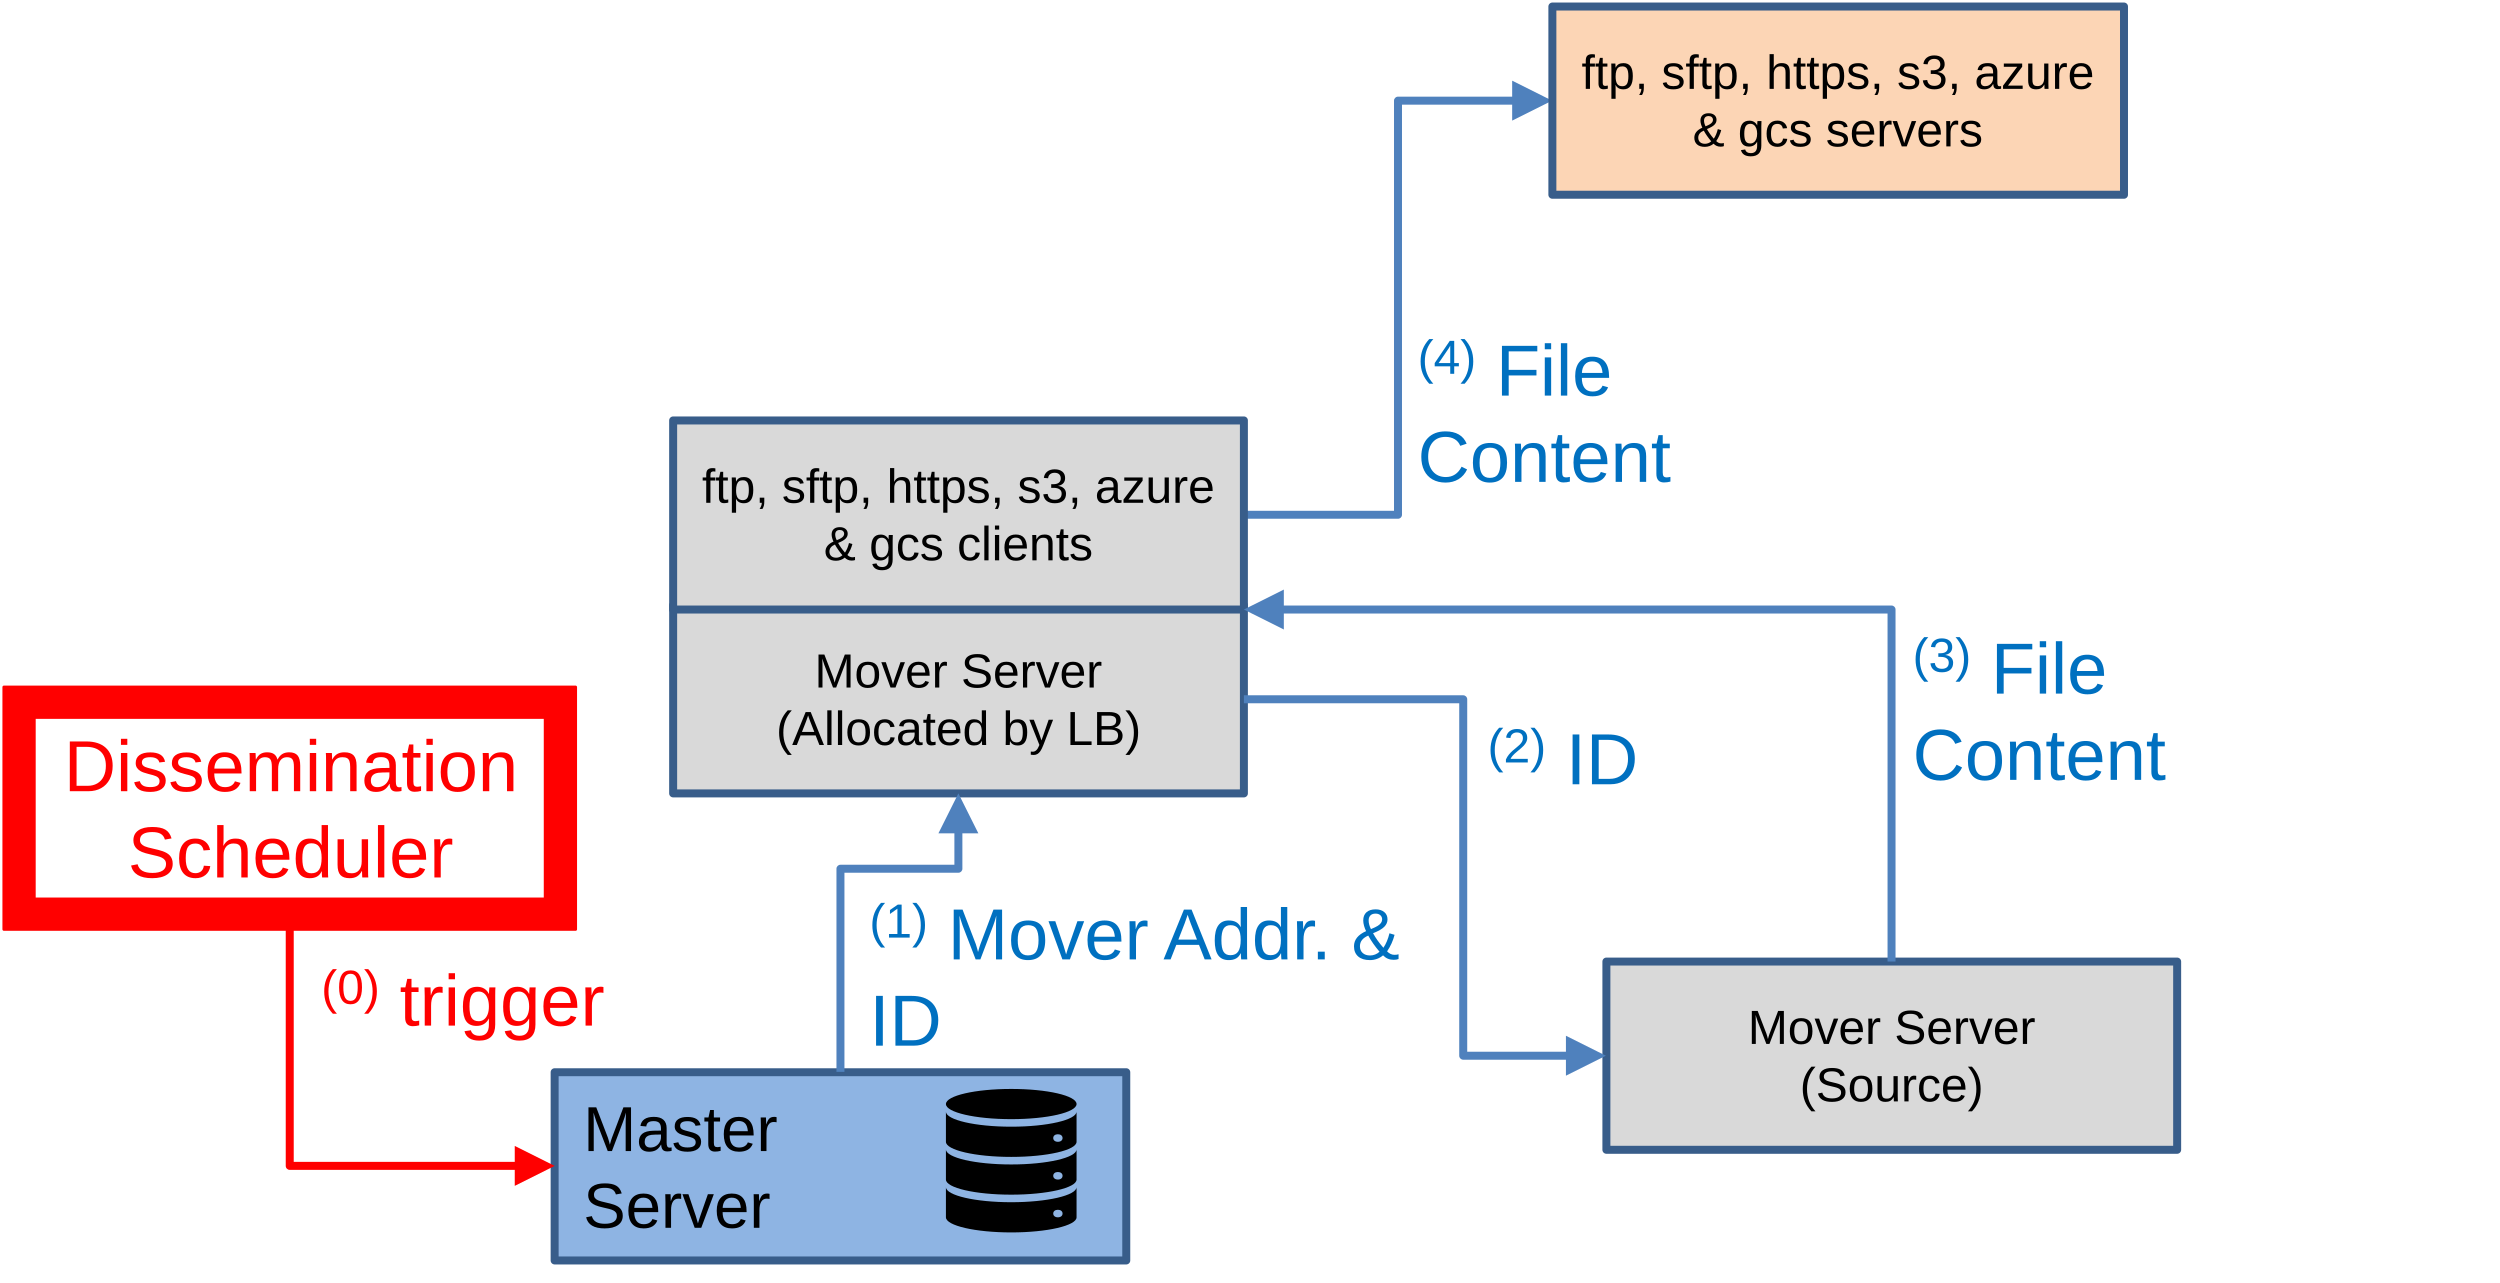
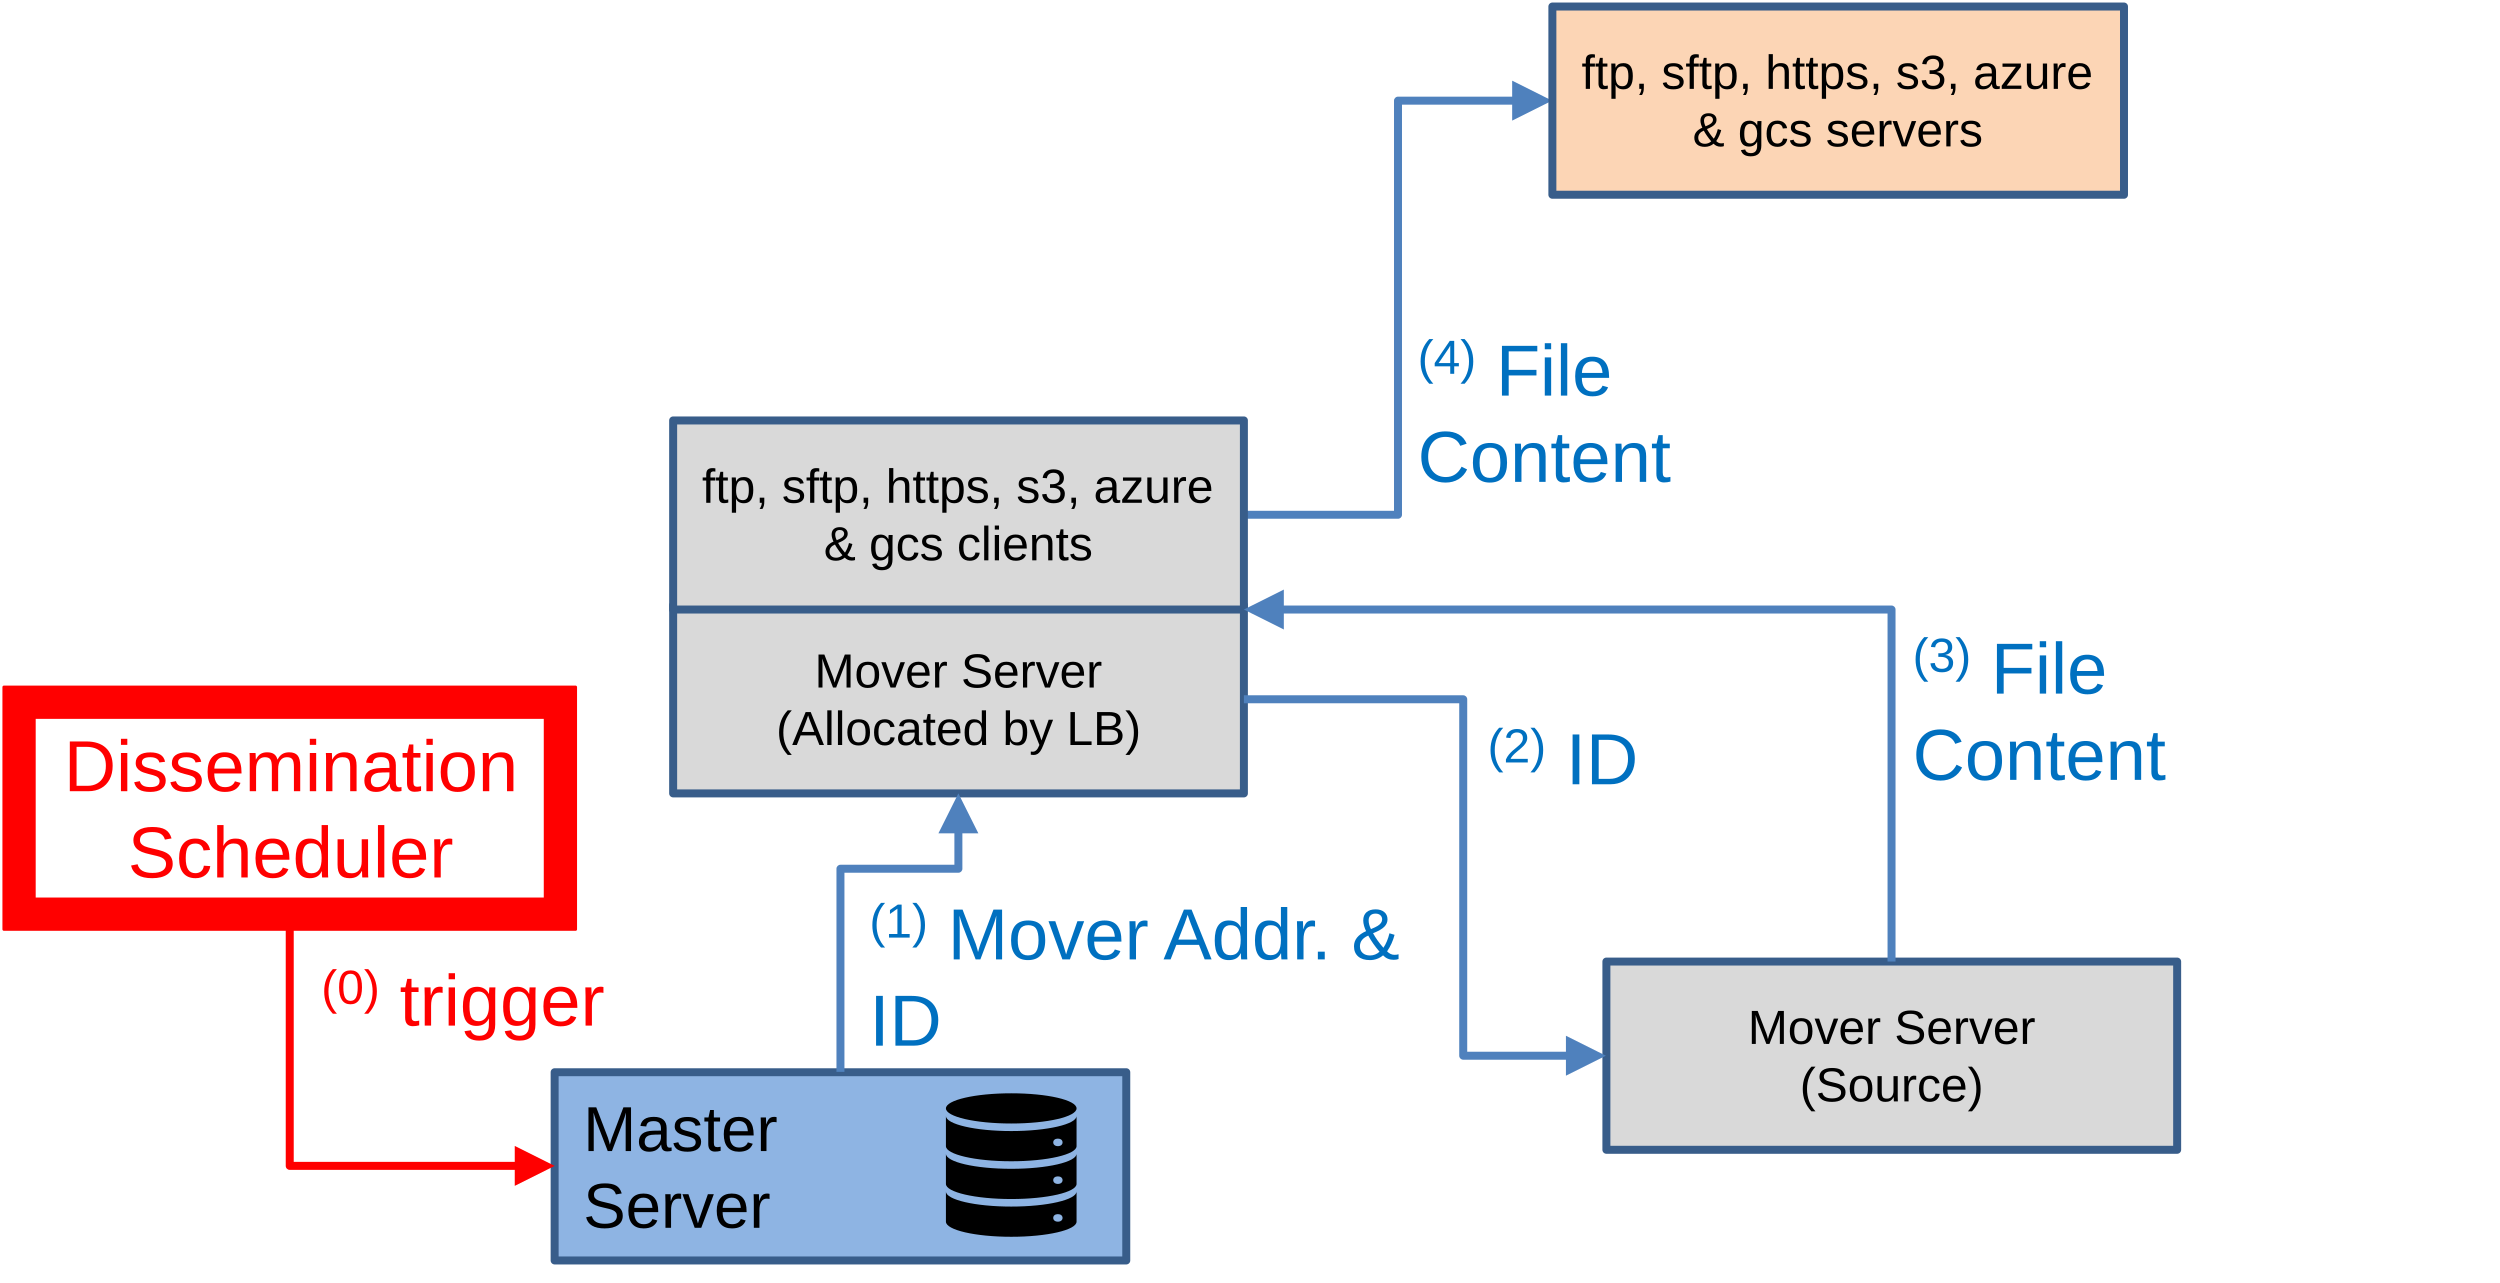
<svg xmlns="http://www.w3.org/2000/svg" width="2869" height="1472" xml:space="preserve" overflow="hidden">
  <g transform="translate(-646 -462)">
    <g>
      <rect x="1418.5" y="1156.5" width="655" height="216" stroke="#385D8A" stroke-width="9.167" stroke-linecap="butt" stroke-linejoin="round" stroke-miterlimit="10" stroke-opacity="1" fill="#D9D9D9" fill-opacity="1" />
      <text fill="#000000" fill-opacity="1" font-family="Arial,Arial_MSFontService,sans-serif" font-style="normal" font-variant="normal" font-weight="400" font-stretch="normal" font-size="55" text-anchor="start" direction="ltr" writing-mode="lr-tb" unicode-bidi="normal" text-decoration="none" transform="matrix(1 0 0 1 1580.8 1251)">Mover Server</text>
      <text fill="#000000" fill-opacity="1" font-family="Arial,Arial_MSFontService,sans-serif" font-style="normal" font-variant="normal" font-weight="400" font-stretch="normal" font-size="55" text-anchor="start" direction="ltr" writing-mode="lr-tb" unicode-bidi="normal" text-decoration="none" transform="matrix(1 0 0 1 1536.69 1317)">(Allocated by LB)</text>
      <rect x="1282.5" y="1692.5" width="656" height="216" stroke="#385D8A" stroke-width="9.167" stroke-linecap="butt" stroke-linejoin="round" stroke-miterlimit="10" stroke-opacity="1" fill="#8EB4E3" fill-opacity="1" />
      <text fill="#000000" fill-opacity="1" font-family="Arial,Arial_MSFontService,sans-serif" font-style="normal" font-variant="normal" font-weight="400" font-stretch="normal" font-size="73" text-anchor="start" direction="ltr" writing-mode="lr-tb" unicode-bidi="normal" text-decoration="none" transform="matrix(1 0 0 1 1315.33 1783)">Master</text>
      <text fill="#000000" fill-opacity="1" font-family="Arial,Arial_MSFontService,sans-serif" font-style="normal" font-variant="normal" font-weight="400" font-stretch="normal" font-size="73" text-anchor="start" direction="ltr" writing-mode="lr-tb" unicode-bidi="normal" text-decoration="none" transform="matrix(1 0 0 1 1315.33 1871)">Server</text>
      <rect x="2489.5" y="1565.5" width="655" height="216" stroke="#385D8A" stroke-width="9.167" stroke-linecap="butt" stroke-linejoin="round" stroke-miterlimit="10" stroke-opacity="1" fill="#D9D9D9" fill-opacity="1" />
      <text fill="#000000" fill-opacity="1" font-family="Arial,Arial_MSFontService,sans-serif" font-style="normal" font-variant="normal" font-weight="400" font-stretch="normal" font-size="55" text-anchor="start" direction="ltr" writing-mode="lr-tb" unicode-bidi="normal" text-decoration="none" transform="matrix(1 0 0 1 2651.87 1660)">Mover Server</text>
      <text fill="#000000" fill-opacity="1" font-family="Arial,Arial_MSFontService,sans-serif" font-style="normal" font-variant="normal" font-weight="400" font-stretch="normal" font-size="55" text-anchor="start" direction="ltr" writing-mode="lr-tb" unicode-bidi="normal" text-decoration="none" transform="matrix(1 0 0 1 2711.46 1726)">(Source)</text>
      <path d="M1605.92 1692.11 1605.92 1458.97C1605.92 1456.44 1607.97 1454.39 1610.5 1454.39L1745.84 1454.39 1741.26 1458.97 1741.26 1413.75 1750.43 1413.75 1750.43 1458.97C1750.43 1461.5 1748.38 1463.55 1745.84 1463.55L1610.5 1463.55 1615.08 1458.97 1615.08 1692.11ZM1722.93 1418.33 1745.84 1372.5 1768.76 1418.33Z" fill="#4F81BD" fill-rule="nonzero" fill-opacity="1" />
      <path d="M2073.5 1259.92 2325.2 1259.92C2327.73 1259.92 2329.78 1261.97 2329.78 1264.5L2329.78 1673.55 2325.2 1668.96 2447.65 1668.96 2447.65 1678.13 2325.2 1678.13C2322.67 1678.13 2320.61 1676.08 2320.61 1673.55L2320.61 1264.5 2325.2 1269.08 2073.5 1269.08ZM2443.06 1650.63 2488.9 1673.55 2443.06 1696.46Z" fill="#4F81BD" fill-rule="nonzero" fill-opacity="1" />
      <text fill="#0070C0" fill-opacity="1" font-family="Arial,Arial_MSFontService,sans-serif" font-style="normal" font-variant="normal" font-weight="400" font-stretch="normal" font-size="55" text-anchor="start" direction="ltr" writing-mode="lr-tb" unicode-bidi="normal" text-decoration="none" transform="matrix(1 0 0 1 1643.72 1538)">(1)</text>
      <text fill="#0070C0" fill-opacity="1" font-family="Arial,Arial_MSFontService,sans-serif" font-style="normal" font-variant="normal" font-weight="400" font-stretch="normal" font-size="83" text-anchor="start" direction="ltr" writing-mode="lr-tb" unicode-bidi="normal" text-decoration="none" transform="matrix(1 0 0 1 1733.67 1563)">Mover </text>
      <text fill="#0070C0" fill-opacity="1" font-family="Arial,Arial_MSFontService,sans-serif" font-style="normal" font-variant="normal" font-weight="400" font-stretch="normal" font-size="83" text-anchor="start" direction="ltr" writing-mode="lr-tb" unicode-bidi="normal" text-decoration="none" transform="matrix(1 0 0 1 1981.19 1563)">Addr</text>
      <text fill="#0070C0" fill-opacity="1" font-family="Arial,Arial_MSFontService,sans-serif" font-style="normal" font-variant="normal" font-weight="400" font-stretch="normal" font-size="83" text-anchor="start" direction="ltr" writing-mode="lr-tb" unicode-bidi="normal" text-decoration="none" transform="matrix(1 0 0 1 2150.8 1563)">. &amp; </text>
      <text fill="#0070C0" fill-opacity="1" font-family="Arial,Arial_MSFontService,sans-serif" font-style="normal" font-variant="normal" font-weight="400" font-stretch="normal" font-size="83" text-anchor="start" direction="ltr" writing-mode="lr-tb" unicode-bidi="normal" text-decoration="none" transform="matrix(1 0 0 1 1643.72 1662)">ID</text>
      <text fill="#0070C0" fill-opacity="1" font-family="Arial,Arial_MSFontService,sans-serif" font-style="normal" font-variant="normal" font-weight="400" font-stretch="normal" font-size="55" text-anchor="start" direction="ltr" writing-mode="lr-tb" unicode-bidi="normal" text-decoration="none" transform="matrix(1 0 0 1 2353.12 1337)">(2)</text>
      <text fill="#0070C0" fill-opacity="1" font-family="Arial,Arial_MSFontService,sans-serif" font-style="normal" font-variant="normal" font-weight="400" font-stretch="normal" font-size="83" text-anchor="start" direction="ltr" writing-mode="lr-tb" unicode-bidi="normal" text-decoration="none" transform="matrix(1 0 0 1 2443.06 1362)">ID</text>
      <path d="M0-4.583 176.844-4.583C179.376-4.583 181.428-2.531 181.428 0L181.428 475.246 176.844 470.663 312.438 470.663 312.438 479.83 176.844 479.83C174.313 479.83 172.261 477.777 172.261 475.246L172.261 0 176.844 4.583 0 4.583ZM307.855 452.33 353.688 475.246 307.855 498.163Z" fill="#4F81BD" fill-rule="nonzero" fill-opacity="1" transform="matrix(1 0 0 -1 2073.5 1052.75)" />
      <rect x="1418.5" y="944.5" width="655" height="217" stroke="#385D8A" stroke-width="9.167" stroke-linecap="butt" stroke-linejoin="round" stroke-miterlimit="10" stroke-opacity="1" fill="#D9D9D9" fill-opacity="1" />
-       <text fill="#000000" fill-opacity="1" font-family="Arial,Arial_MSFontService,sans-serif" font-style="normal" font-variant="normal" font-weight="400" font-stretch="normal" font-size="55" text-anchor="start" direction="ltr" writing-mode="lr-tb" unicode-bidi="normal" text-decoration="none" transform="matrix(1 0 0 1 1451.61 1039)">ftp, sftp,</text>
-       <text fill="#000000" fill-opacity="1" font-family="Arial,Arial_MSFontService,sans-serif" font-style="normal" font-variant="normal" font-weight="400" font-stretch="normal" font-size="55" text-anchor="start" direction="ltr" writing-mode="lr-tb" unicode-bidi="normal" text-decoration="none" transform="matrix(1 0 0 1 1663.59 1039)">https,</text>
-       <text fill="#000000" fill-opacity="1" font-family="Arial,Arial_MSFontService,sans-serif" font-style="normal" font-variant="normal" font-weight="400" font-stretch="normal" font-size="55" text-anchor="start" direction="ltr" writing-mode="lr-tb" unicode-bidi="normal" text-decoration="none" transform="matrix(1 0 0 1 1813.69 1039)">s3,</text>
-       <text fill="#000000" fill-opacity="1" font-family="Arial,Arial_MSFontService,sans-serif" font-style="normal" font-variant="normal" font-weight="400" font-stretch="normal" font-size="55" text-anchor="start" direction="ltr" writing-mode="lr-tb" unicode-bidi="normal" text-decoration="none" transform="matrix(1 0 0 1 1902.49 1039)">azure</text>
-       <text fill="#000000" fill-opacity="1" font-family="Arial,Arial_MSFontService,sans-serif" font-style="normal" font-variant="normal" font-weight="400" font-stretch="normal" font-size="55" text-anchor="start" direction="ltr" writing-mode="lr-tb" unicode-bidi="normal" text-decoration="none" transform="matrix(1 0 0 1 1591.4 1105)">&amp;</text>
-       <text fill="#000000" fill-opacity="1" font-family="Arial,Arial_MSFontService,sans-serif" font-style="normal" font-variant="normal" font-weight="400" font-stretch="normal" font-size="55" text-anchor="start" direction="ltr" writing-mode="lr-tb" unicode-bidi="normal" text-decoration="none" transform="matrix(1 0 0 1 1643.54 1105)">gcs clients</text>
+       <text fill="#000000" fill-opacity="1" font-family="Arial,Arial_MSFontService,sans-serif" font-style="normal" font-variant="normal" font-weight="400" font-stretch="normal" font-size="55" text-anchor="start" direction="ltr" writing-mode="lr-tb" unicode-bidi="normal" text-decoration="none" transform="matrix(1 0 0 1 1451.61 1039)">ftp, sftp, https, s3, azure </text>
+       <text fill="#000000" fill-opacity="1" font-family="Arial,Arial_MSFontService,sans-serif" font-style="normal" font-variant="normal" font-weight="400" font-stretch="normal" font-size="55" text-anchor="start" direction="ltr" writing-mode="lr-tb" unicode-bidi="normal" text-decoration="none" transform="matrix(1 0 0 1 1591.4 1105)">&amp; gcs clients</text>
      <rect x="2427.5" y="469.5" width="656" height="216" stroke="#385D8A" stroke-width="9.167" stroke-linecap="butt" stroke-linejoin="round" stroke-miterlimit="10" stroke-opacity="1" fill="#FCD5B5" fill-opacity="1" />
-       <text fill="#000000" fill-opacity="1" font-family="Arial,Arial_MSFontService,sans-serif" font-style="normal" font-variant="normal" font-weight="400" font-stretch="normal" font-size="55" text-anchor="start" direction="ltr" writing-mode="lr-tb" unicode-bidi="normal" text-decoration="none" transform="matrix(1 0 0 1 2460.97 564)">ftp, sftp,</text>
-       <text fill="#000000" fill-opacity="1" font-family="Arial,Arial_MSFontService,sans-serif" font-style="normal" font-variant="normal" font-weight="400" font-stretch="normal" font-size="55" text-anchor="start" direction="ltr" writing-mode="lr-tb" unicode-bidi="normal" text-decoration="none" transform="matrix(1 0 0 1 2672.95 564)">https,</text>
-       <text fill="#000000" fill-opacity="1" font-family="Arial,Arial_MSFontService,sans-serif" font-style="normal" font-variant="normal" font-weight="400" font-stretch="normal" font-size="55" text-anchor="start" direction="ltr" writing-mode="lr-tb" unicode-bidi="normal" text-decoration="none" transform="matrix(1 0 0 1 2823.06 564)">s3,</text>
-       <text fill="#000000" fill-opacity="1" font-family="Arial,Arial_MSFontService,sans-serif" font-style="normal" font-variant="normal" font-weight="400" font-stretch="normal" font-size="55" text-anchor="start" direction="ltr" writing-mode="lr-tb" unicode-bidi="normal" text-decoration="none" transform="matrix(1 0 0 1 2911.86 564)">azure </text>
+       <text fill="#000000" fill-opacity="1" font-family="Arial,Arial_MSFontService,sans-serif" font-style="normal" font-variant="normal" font-weight="400" font-stretch="normal" font-size="55" text-anchor="start" direction="ltr" writing-mode="lr-tb" unicode-bidi="normal" text-decoration="none" transform="matrix(1 0 0 1 2460.97 564)">ftp, sftp, https, s3, azure </text>
      <text fill="#000000" fill-opacity="1" font-family="Arial,Arial_MSFontService,sans-serif" font-style="normal" font-variant="normal" font-weight="400" font-stretch="normal" font-size="55" text-anchor="start" direction="ltr" writing-mode="lr-tb" unicode-bidi="normal" text-decoration="none" transform="matrix(1 0 0 1 2588.46 630)">&amp; gcs servers</text>
      <path d="M0-4.583 403.961-4.583C406.492-4.583 408.544-2.531 408.544 0L408.544 701.984 399.377 701.984 399.377 0 403.961 4.583 0 4.583ZM426.877 697.401 403.961 743.234 381.044 697.401Z" fill="#4F81BD" fill-rule="nonzero" fill-opacity="1" transform="matrix(-1.83697e-16 -1 -1 1.83697e-16 2816.73 1565.46)" />
      <text fill="#0070C0" fill-opacity="1" font-family="Arial,Arial_MSFontService,sans-serif" font-style="normal" font-variant="normal" font-weight="400" font-stretch="normal" font-size="55" text-anchor="start" direction="ltr" writing-mode="lr-tb" unicode-bidi="normal" text-decoration="none" transform="matrix(1 0 0 1 2840.93 1233)">(3)</text>
      <text fill="#0070C0" fill-opacity="1" font-family="Arial,Arial_MSFontService,sans-serif" font-style="normal" font-variant="normal" font-weight="400" font-stretch="normal" font-size="83" text-anchor="start" direction="ltr" writing-mode="lr-tb" unicode-bidi="normal" text-decoration="none" transform="matrix(1 0 0 1 2930.87 1258)">F</text>
      <text fill="#0070C0" fill-opacity="1" font-family="Arial,Arial_MSFontService,sans-serif" font-style="normal" font-variant="normal" font-weight="400" font-stretch="normal" font-size="83" text-anchor="start" direction="ltr" writing-mode="lr-tb" unicode-bidi="normal" text-decoration="none" transform="matrix(1 0 0 1 2981.29 1258)">ile</text>
      <text fill="#0070C0" fill-opacity="1" font-family="Arial,Arial_MSFontService,sans-serif" font-style="normal" font-variant="normal" font-weight="400" font-stretch="normal" font-size="83" text-anchor="start" direction="ltr" writing-mode="lr-tb" unicode-bidi="normal" text-decoration="none" transform="matrix(1 0 0 1 2840.93 1357)">Content</text>
      <text fill="#0070C0" fill-opacity="1" font-family="Arial,Arial_MSFontService,sans-serif" font-style="normal" font-variant="normal" font-weight="400" font-stretch="normal" font-size="55" text-anchor="start" direction="ltr" writing-mode="lr-tb" unicode-bidi="normal" text-decoration="none" transform="matrix(1 0 0 1 2272.88 891)">(4)</text>
      <text fill="#0070C0" fill-opacity="1" font-family="Arial,Arial_MSFontService,sans-serif" font-style="normal" font-variant="normal" font-weight="400" font-stretch="normal" font-size="83" text-anchor="start" direction="ltr" writing-mode="lr-tb" unicode-bidi="normal" text-decoration="none" transform="matrix(1 0 0 1 2362.83 916)">F</text>
      <text fill="#0070C0" fill-opacity="1" font-family="Arial,Arial_MSFontService,sans-serif" font-style="normal" font-variant="normal" font-weight="400" font-stretch="normal" font-size="83" text-anchor="start" direction="ltr" writing-mode="lr-tb" unicode-bidi="normal" text-decoration="none" transform="matrix(1 0 0 1 2413.25 916)">ile</text>
      <text fill="#0070C0" fill-opacity="1" font-family="Arial,Arial_MSFontService,sans-serif" font-style="normal" font-variant="normal" font-weight="400" font-stretch="normal" font-size="83" text-anchor="start" direction="ltr" writing-mode="lr-tb" unicode-bidi="normal" text-decoration="none" transform="matrix(1 0 0 1 2272.88 1015)">Content</text>
      <path d="M650.5 1250.5 1306.5 1250.5 1306.5 1528.5 650.5 1528.5ZM685.25 1285.25 685.25 1493.75 1271.75 1493.75 1271.75 1285.25Z" stroke="#FF0000" stroke-width="3.438" stroke-linecap="butt" stroke-linejoin="round" stroke-miterlimit="10" stroke-opacity="1" fill="#FF0000" fill-rule="evenodd" fill-opacity="1" />
      <text fill="#FF0000" fill-opacity="1" font-family="Arial,Arial_MSFontService,sans-serif" font-style="normal" font-variant="normal" font-weight="400" font-stretch="normal" font-size="83" text-anchor="start" direction="ltr" writing-mode="lr-tb" unicode-bidi="normal" text-decoration="none" transform="matrix(1 0 0 1 719.312 1370)">Dissemination </text>
      <text fill="#FF0000" fill-opacity="1" font-family="Arial,Arial_MSFontService,sans-serif" font-style="normal" font-variant="normal" font-weight="400" font-stretch="normal" font-size="83" text-anchor="start" direction="ltr" writing-mode="lr-tb" unicode-bidi="normal" text-decoration="none" transform="matrix(1 0 0 1 792.645 1469)">Scheduler</text>
      <path d="M0-4.583 271.473-4.583C274.005-4.583 276.057-2.531 276.057 0L276.057 262.813 266.89 262.813 266.89 0 271.473 4.583 0 4.583ZM294.39 258.23 271.473 304.063 248.557 258.23Z" fill="#FF0000" fill-rule="nonzero" fill-opacity="1" transform="matrix(1.83697e-16 1 1 -1.83697e-16 978.5 1528.5)" />
      <text fill="#FF0000" fill-opacity="1" font-family="Arial,Arial_MSFontService,sans-serif" font-style="normal" font-variant="normal" font-weight="400" font-stretch="normal" font-size="55" text-anchor="start" direction="ltr" writing-mode="lr-tb" unicode-bidi="normal" text-decoration="none" transform="matrix(1 0 0 1 1014.67 1614)">(0)</text>
      <text fill="#FF0000" fill-opacity="1" font-family="Arial,Arial_MSFontService,sans-serif" font-style="normal" font-variant="normal" font-weight="400" font-stretch="normal" font-size="83" text-anchor="start" direction="ltr" writing-mode="lr-tb" unicode-bidi="normal" text-decoration="none" transform="matrix(1 0 0 1 1104.61 1639)">trigger</text>
      <g>
        <g>
          <g>
-             <path d="M164.667 39C164.667 48.573 137.505 56.333 104 56.333 70.495 56.333 43.333 48.573 43.333 39 43.333 29.427 70.495 21.667 104 21.667 137.505 21.667 164.667 29.427 164.667 39Z" fill="#000000" fill-rule="nonzero" fill-opacity="1" transform="matrix(1.23558 0 0 1 1678 1690)" />
-             <path d="M147.333 82.333C144.733 82.333 143 80.6 143 78 143 75.4 144.733 73.667 147.333 73.667 149.933 73.667 151.667 75.4 151.667 78 151.667 80.6 149.933 82.333 147.333 82.333ZM104 65C70.633 65 43.333 57.2 43.333 47.667L43.333 82.333C43.333 91.867 70.633 99.667 104 99.667 137.367 99.667 164.667 91.867 164.667 82.333L164.667 47.667C164.667 57.2 137.367 65 104 65Z" fill="#000000" fill-rule="nonzero" fill-opacity="1" transform="matrix(1.23558 0 0 1 1678 1690)" />
-             <path d="M147.333 125.667C144.733 125.667 143 123.933 143 121.333 143 118.733 144.733 117 147.333 117 149.933 117 151.667 118.733 151.667 121.333 151.667 123.933 149.933 125.667 147.333 125.667ZM104 108.333C70.633 108.333 43.333 100.533 43.333 91L43.333 125.667C43.333 135.2 70.633 143 104 143 137.367 143 164.667 135.2 164.667 125.667L164.667 91C164.667 100.533 137.367 108.333 104 108.333Z" fill="#000000" fill-rule="nonzero" fill-opacity="1" transform="matrix(1.23558 0 0 1 1678 1690)" />
-             <path d="M147.333 169C144.733 169 143 167.267 143 164.667 143 162.067 144.733 160.333 147.333 160.333 149.933 160.333 151.667 162.067 151.667 164.667 151.667 167.267 149.933 169 147.333 169ZM104 151.667C70.633 151.667 43.333 143.867 43.333 134.333L43.333 169C43.333 178.533 70.633 186.333 104 186.333 137.367 186.333 164.667 178.533 164.667 169L164.667 134.333C164.667 143.867 137.367 151.667 104 151.667Z" fill="#000000" fill-rule="nonzero" fill-opacity="1" transform="matrix(1.23558 0 0 1 1678 1690)" />
+             <path d="M164.667 39C164.667 48.573 137.505 56.333 104 56.333 70.495 56.333 43.333 48.573 43.333 39 43.333 29.427 70.495 21.667 104 21.667 137.505 21.667 164.667 29.427 164.667 39Z" fill="#000000" fill-rule="nonzero" fill-opacity="1" transform="matrix(1.23558 0 0 1 1678 1695)" />
+             <path d="M147.333 82.333C144.733 82.333 143 80.6 143 78 143 75.4 144.733 73.667 147.333 73.667 149.933 73.667 151.667 75.4 151.667 78 151.667 80.6 149.933 82.333 147.333 82.333ZM104 65C70.633 65 43.333 57.2 43.333 47.667L43.333 82.333C43.333 91.867 70.633 99.667 104 99.667 137.367 99.667 164.667 91.867 164.667 82.333L164.667 47.667C164.667 57.2 137.367 65 104 65Z" fill="#000000" fill-rule="nonzero" fill-opacity="1" transform="matrix(1.23558 0 0 1 1678 1695)" />
+             <path d="M147.333 125.667C144.733 125.667 143 123.933 143 121.333 143 118.733 144.733 117 147.333 117 149.933 117 151.667 118.733 151.667 121.333 151.667 123.933 149.933 125.667 147.333 125.667ZM104 108.333C70.633 108.333 43.333 100.533 43.333 91L43.333 125.667C43.333 135.2 70.633 143 104 143 137.367 143 164.667 135.2 164.667 125.667L164.667 91C164.667 100.533 137.367 108.333 104 108.333Z" fill="#000000" fill-rule="nonzero" fill-opacity="1" transform="matrix(1.23558 0 0 1 1678 1695)" />
+             <path d="M147.333 169C144.733 169 143 167.267 143 164.667 143 162.067 144.733 160.333 147.333 160.333 149.933 160.333 151.667 162.067 151.667 164.667 151.667 167.267 149.933 169 147.333 169ZM104 151.667C70.633 151.667 43.333 143.867 43.333 134.333L43.333 169C43.333 178.533 70.633 186.333 104 186.333 137.367 186.333 164.667 178.533 164.667 169L164.667 134.333C164.667 143.867 137.367 151.667 104 151.667Z" fill="#000000" fill-rule="nonzero" fill-opacity="1" transform="matrix(1.23558 0 0 1 1678 1695)" />
          </g>
        </g>
      </g>
    </g>
  </g>
</svg>
